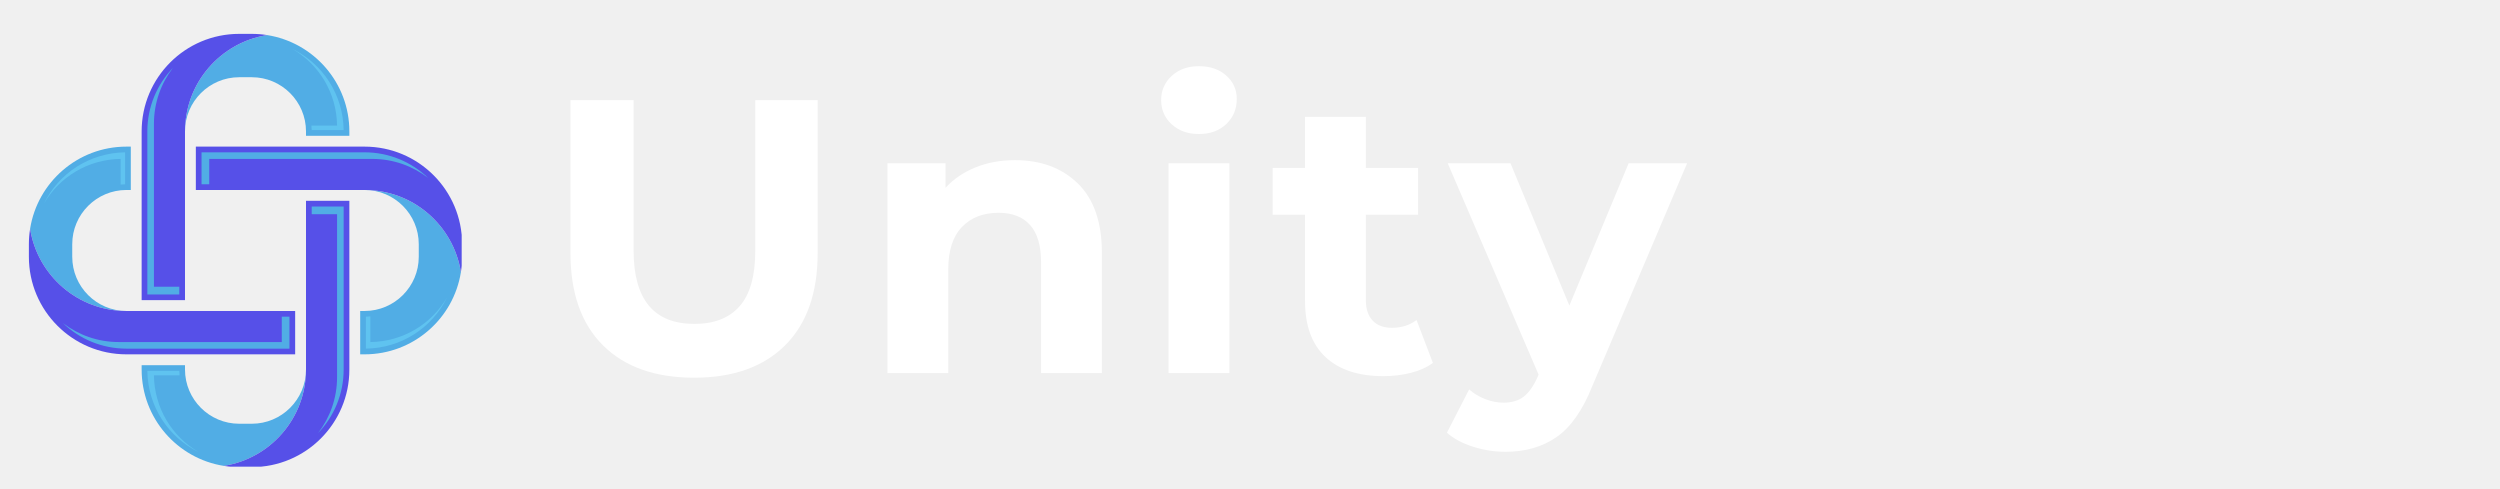
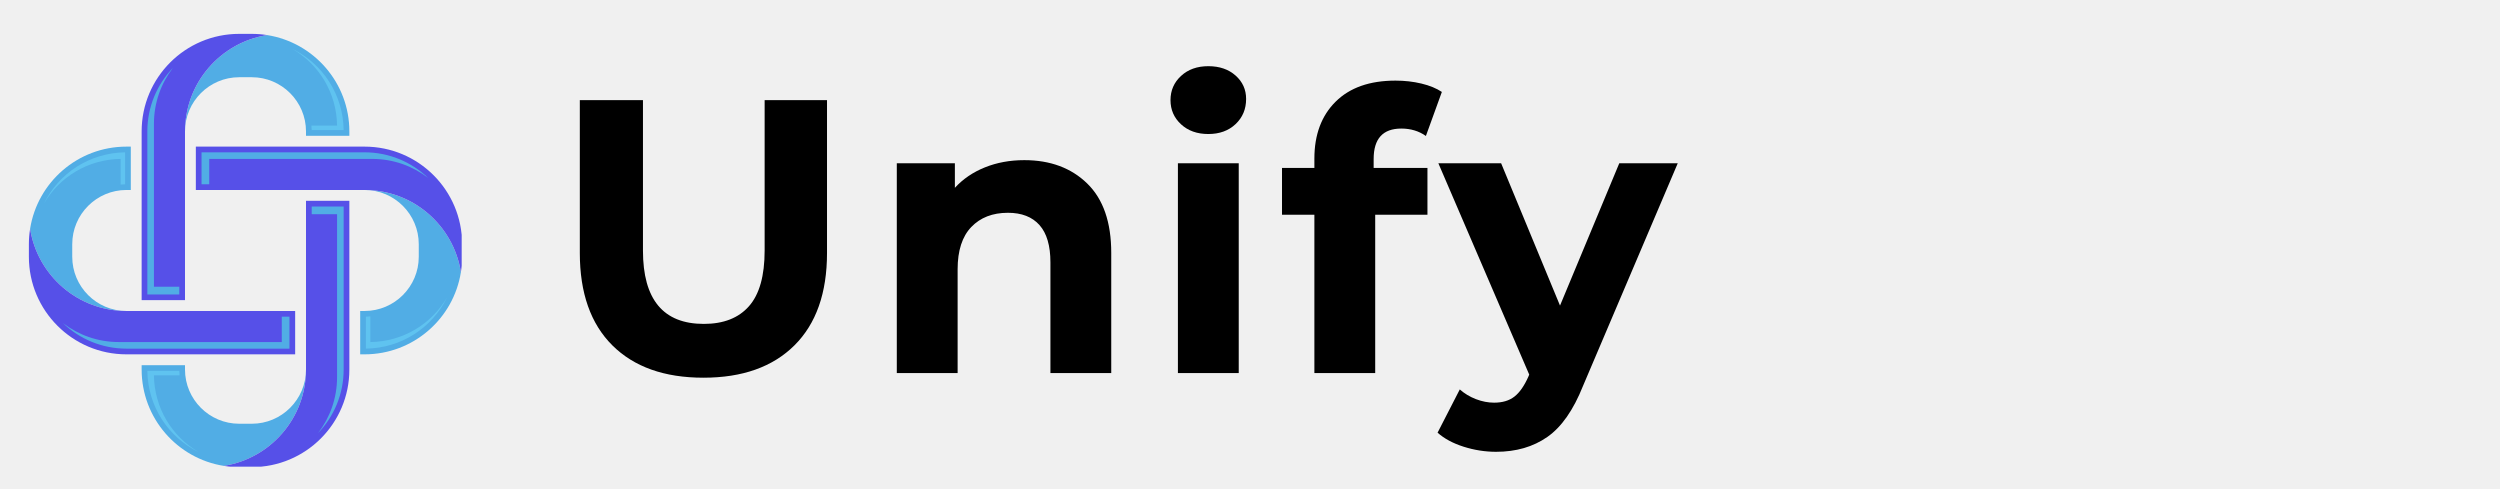
<svg xmlns="http://www.w3.org/2000/svg" width="1280" zoomAndPan="magnify" viewBox="200 150 960 250" height="250" preserveAspectRatio="xMidYMid meet" version="1.0">
  <defs>
    <g />
-     <clipPath id="651b13572f">
+     <clipPath id="fd249ac5ae">
      <path d="M 134 167.336 L 219 167.336 L 219 220 L 134 220 Z M 134 167.336 " clip-rule="nonzero" />
    </clipPath>
-     <clipPath id="926a4dad62">
+     <clipPath id="6cbd208370">
      <path d="M 112 167.336 L 177 167.336 L 177 304 L 112 304 Z M 112 167.336 " clip-rule="nonzero" />
    </clipPath>
-     <clipPath id="a7ecb91f53">
+     <clipPath id="73ee49a262">
      <path d="M 112 336 L 197 336 L 197 388.926 L 112 388.926 Z M 112 336 " clip-rule="nonzero" />
    </clipPath>
-     <clipPath id="b127d66a98">
+     <clipPath id="03c6b8955a">
      <path d="M 154.461 252.648 L 219 252.648 L 219 388.926 L 154.461 388.926 Z M 154.461 252.648 " clip-rule="nonzero" />
    </clipPath>
-     <clipPath id="f07ef0f905">
+     <clipPath id="ef6d615e4d">
      <path d="M 140.102 225 L 276.379 225 L 276.379 289.812 L 140.102 289.812 Z M 140.102 225 " clip-rule="nonzero" />
    </clipPath>
-     <clipPath id="63f5f3c599">
+     <clipPath id="0744b757a1">
      <path d="M 54.789 267 L 192 267 L 192 332 L 54.789 332 Z M 54.789 267 " clip-rule="nonzero" />
    </clipPath>
  </defs>
-   <g clip-path="url(#651b13572f)">
+   <g clip-path="url(#fd249ac5ae)">
    <path fill="#51ade5" d="M 134.719 217.285 C 134.719 201.984 147.168 189.539 162.469 189.539 L 168.926 189.539 C 184.223 189.539 196.672 201.984 196.672 217.285 L 196.672 219.523 L 218.871 219.523 L 218.871 217.285 C 218.871 192.383 200.637 171.738 176.793 167.961 C 152.949 171.738 134.719 192.383 134.719 217.285 " fill-opacity="1" fill-rule="nonzero" />
  </g>
  <path fill="#5fc3f0" d="M 189.711 175.062 C 203.391 182.988 212.352 197.633 212.586 214.32 L 199.441 214.32 C 199.516 215.074 199.566 215.836 199.586 216.602 L 215.949 216.602 C 215.691 198.441 205.285 182.66 189.711 175.062 " fill-opacity="1" fill-rule="nonzero" />
-   <g clip-path="url(#926a4dad62)">
+   <g clip-path="url(#6cbd208370)">
    <path fill="#5650e8" d="M 162.469 167.34 C 134.879 167.34 112.52 189.699 112.52 217.285 L 112.52 303.672 L 134.719 303.672 L 134.719 217.285 C 134.719 192.383 152.949 171.738 176.793 167.961 C 174.23 167.555 171.602 167.34 168.926 167.34 L 162.469 167.34 " fill-opacity="1" fill-rule="nonzero" />
  </g>
  <path fill="#51ade5" d="M 115.438 300.754 L 131.797 300.754 L 131.797 296.812 L 118.816 296.812 L 118.816 213.348 C 118.816 202.59 122.453 192.672 128.555 184.738 C 120.434 193.191 115.438 204.668 115.438 217.285 L 115.438 300.754 " fill-opacity="1" fill-rule="nonzero" />
-   <g clip-path="url(#a7ecb91f53)">
+   <g clip-path="url(#73ee49a262)">
    <path fill="#51ade5" d="M 196.672 339.207 C 196.672 354.508 184.223 366.957 168.926 366.957 L 162.469 366.957 C 147.168 366.957 134.719 354.508 134.719 339.207 L 134.719 336.969 L 112.52 336.969 L 112.52 339.207 C 112.52 364.113 130.754 384.758 154.598 388.531 C 178.441 384.758 196.672 364.113 196.672 339.207 " fill-opacity="1" fill-rule="nonzero" />
  </g>
  <path fill="#5fc3f0" d="M 141.68 381.434 C 128 373.504 119.039 358.863 118.805 342.176 L 131.949 342.176 C 131.879 341.422 131.824 340.66 131.805 339.891 L 115.441 339.891 C 115.699 358.051 126.105 373.836 141.68 381.434 " fill-opacity="1" fill-rule="nonzero" />
-   <g clip-path="url(#b127d66a98)">
+   <g clip-path="url(#03c6b8955a)">
    <path fill="#5650e8" d="M 168.926 389.156 C 196.508 389.156 218.871 366.793 218.871 339.207 L 218.871 252.82 L 196.672 252.82 L 196.672 339.207 C 196.672 364.113 178.441 384.758 154.598 388.531 C 157.16 388.941 159.793 389.156 162.469 389.156 L 168.926 389.156 " fill-opacity="1" fill-rule="nonzero" />
  </g>
  <path fill="#51ade5" d="M 215.953 255.742 L 199.594 255.742 L 199.594 259.68 L 212.578 259.68 L 212.578 343.148 C 212.578 353.906 208.938 363.824 202.836 371.758 C 210.957 363.301 215.953 351.828 215.953 339.207 L 215.953 255.742 " fill-opacity="1" fill-rule="nonzero" />
  <path fill="#51ade5" d="M 226.656 247.27 C 241.961 247.27 254.406 259.723 254.406 275.02 L 254.406 281.477 C 254.406 296.773 241.961 309.223 226.656 309.223 L 224.418 309.223 L 224.418 331.422 L 226.656 331.422 C 251.562 331.422 272.207 313.188 275.98 289.344 C 272.207 265.5 251.562 247.27 226.656 247.27 " fill-opacity="1" fill-rule="nonzero" />
  <path fill="#5fc3f0" d="M 268.883 302.262 C 260.953 315.941 246.309 324.902 229.621 325.137 L 229.621 311.992 C 228.871 312.066 228.109 312.117 227.34 312.137 L 227.34 328.5 C 245.5 328.242 261.285 317.836 268.883 302.262 " fill-opacity="1" fill-rule="nonzero" />
-   <g clip-path="url(#f07ef0f905)">
+   <g clip-path="url(#ef6d615e4d)">
    <path fill="#5650e8" d="M 276.605 275.02 C 276.605 247.434 254.242 225.07 226.656 225.07 L 140.27 225.07 L 140.27 247.27 L 226.656 247.27 C 251.562 247.27 272.207 265.5 275.98 289.344 C 276.387 286.781 276.605 284.152 276.605 281.477 L 276.605 275.02 " fill-opacity="1" fill-rule="nonzero" />
  </g>
  <path fill="#51ade5" d="M 143.191 227.988 L 143.191 244.352 L 147.133 244.352 L 147.133 231.367 L 230.598 231.367 C 241.355 231.367 251.27 235.004 259.207 241.105 C 250.75 232.988 239.273 227.988 226.656 227.988 L 143.191 227.988 " fill-opacity="1" fill-rule="nonzero" />
  <path fill="#51ade5" d="M 104.734 309.223 C 89.434 309.223 76.988 296.773 76.988 281.477 L 76.988 275.02 C 76.988 259.723 89.434 247.27 104.734 247.27 L 106.973 247.27 L 106.973 225.07 L 104.734 225.07 C 79.828 225.07 59.188 243.305 55.41 267.148 C 59.188 290.992 79.828 309.223 104.734 309.223 " fill-opacity="1" fill-rule="nonzero" />
  <path fill="#5fc3f0" d="M 62.508 254.234 C 70.438 240.551 85.082 231.59 101.766 231.359 L 101.766 244.504 C 102.523 244.43 103.285 244.375 104.051 244.359 L 104.051 227.996 C 85.891 228.25 70.105 238.656 62.508 254.234 " fill-opacity="1" fill-rule="nonzero" />
-   <g clip-path="url(#63f5f3c599)">
+   <g clip-path="url(#0744b757a1)">
    <path fill="#5650e8" d="M 54.789 281.477 C 54.789 309.062 77.148 331.422 104.734 331.422 L 191.121 331.422 L 191.121 309.223 L 104.734 309.223 C 79.828 309.223 59.188 290.992 55.41 267.148 C 55.004 269.711 54.789 272.344 54.789 275.02 L 54.789 281.477 " fill-opacity="1" fill-rule="nonzero" />
  </g>
  <path fill="#51ade5" d="M 188.199 328.504 L 188.199 312.145 L 184.262 312.145 L 184.262 325.129 L 100.793 325.129 C 90.035 325.129 80.117 321.488 72.188 315.391 C 80.641 323.508 92.117 328.504 104.734 328.504 L 188.199 328.504 " fill-opacity="1" fill-rule="nonzero" />
-   <g fill="#ffffff" fill-opacity="1">
-     <g transform="translate(316.7028, 340.9935)">
+   <g fill="#000000" fill-opacity="1">
+     <g transform="translate(321.4927, 340.9935)">
      <g>
        <path d="M 78.656 2.391 C 58.688 2.391 43.145 -3.129 32.031 -14.172 C 20.926 -25.223 15.375 -40.992 15.375 -61.484 L 15.375 -139.734 L 47.703 -139.734 L 47.703 -62.688 C 47.703 -37.664 58.086 -25.156 78.859 -25.156 C 88.961 -25.156 96.676 -28.18 102 -34.234 C 107.332 -40.285 110 -49.77 110 -62.688 L 110 -139.734 L 141.938 -139.734 L 141.938 -61.484 C 141.938 -40.992 136.379 -25.223 125.266 -14.172 C 114.148 -3.129 98.613 2.391 78.656 2.391 Z M 78.656 2.391 " />
      </g>
    </g>
  </g>
-   <g fill="#ffffff" fill-opacity="1">
-     <g transform="translate(479.9962, 340.9935)">
+   <g fill="#000000" fill-opacity="1">
+     <g transform="translate(484.7861, 340.9935)">
      <g>
        <path d="M 79.656 -109 C 92.957 -109 103.703 -105.004 111.891 -97.016 C 120.078 -89.035 124.172 -77.191 124.172 -61.484 L 124.172 0 L 93.031 0 L 93.031 -56.688 C 93.031 -65.207 91.164 -71.562 87.438 -75.75 C 83.707 -79.945 78.316 -82.047 71.266 -82.047 C 63.41 -82.047 57.156 -79.613 52.5 -74.75 C 47.844 -69.895 45.516 -62.676 45.516 -53.094 L 45.516 0 L 14.375 0 L 14.375 -107.391 L 44.109 -107.391 L 44.109 -94.828 C 48.242 -99.348 53.367 -102.836 59.484 -105.297 C 65.609 -107.766 72.332 -109 79.656 -109 Z M 79.656 -109 " />
      </g>
    </g>
  </g>
-   <g fill="#ffffff" fill-opacity="1">
-     <g transform="translate(623.9259, 340.9935)">
+   <g fill="#000000" fill-opacity="1">
+     <g transform="translate(628.7159, 340.9935)">
      <g>
        <path d="M 14.375 -107.391 L 45.516 -107.391 L 45.516 0 L 14.375 0 Z M 29.938 -122.375 C 24.219 -122.375 19.562 -124.035 15.969 -127.359 C 12.375 -130.68 10.578 -134.805 10.578 -139.734 C 10.578 -144.66 12.375 -148.785 15.969 -152.109 C 19.562 -155.441 24.219 -157.109 29.938 -157.109 C 35.664 -157.109 40.32 -155.508 43.906 -152.312 C 47.5 -149.113 49.297 -145.125 49.297 -140.344 C 49.297 -135.145 47.5 -130.848 43.906 -127.453 C 40.32 -124.066 35.664 -122.375 29.938 -122.375 Z M 29.938 -122.375 " />
      </g>
    </g>
  </g>
-   <g fill="#ffffff" fill-opacity="1">
-     <g transform="translate(690.0019, 340.9935)">
+   <g fill="#000000" fill-opacity="1">
+     <g transform="translate(694.7919, 340.9935)">
      <g>
-         <path d="M 83.641 -5.188 C 80.578 -2.926 76.816 -1.227 72.359 -0.094 C 67.898 1.031 63.211 1.594 58.297 1.594 C 45.516 1.594 35.629 -1.664 28.641 -8.188 C 21.66 -14.707 18.172 -24.289 18.172 -36.938 L 18.172 -81.047 L 1.594 -81.047 L 1.594 -105 L 18.172 -105 L 18.172 -131.156 L 49.312 -131.156 L 49.312 -105 L 76.062 -105 L 76.062 -81.047 L 49.312 -81.047 L 49.312 -37.328 C 49.312 -32.805 50.473 -29.312 52.797 -26.844 C 55.129 -24.383 58.426 -23.156 62.688 -23.156 C 67.602 -23.156 71.797 -24.488 75.266 -27.156 Z M 83.641 -5.188 " />
+         <path d="M 48.516 -105 L 76.062 -105 L 76.062 -81.047 L 49.312 -81.047 L 49.312 0 L 18.172 0 L 18.172 -81.047 L 1.594 -81.047 L 1.594 -105 L 18.172 -105 L 18.172 -109.797 C 18.172 -122.035 21.797 -131.75 29.047 -138.938 C 36.297 -146.125 46.508 -149.719 59.688 -149.719 C 64.344 -149.719 68.766 -149.219 72.953 -148.219 C 77.148 -147.219 80.645 -145.785 83.438 -143.922 L 75.266 -121.375 C 71.672 -123.906 67.477 -125.172 62.688 -125.172 C 53.238 -125.172 48.516 -119.977 48.516 -109.594 Z M 48.516 -105 " />
      </g>
    </g>
  </g>
-   <g fill="#ffffff" fill-opacity="1">
-     <g transform="translate(782.8276, 340.9935)">
+   <g fill="#000000" fill-opacity="1">
+     <g transform="translate(778.0356, 340.9935)">
      <g>
        <path d="M 120.969 -107.391 L 72.469 6.594 C 67.539 18.969 61.445 27.68 54.188 32.734 C 46.938 37.797 38.191 40.328 27.953 40.328 C 22.359 40.328 16.832 39.461 11.375 37.734 C 5.914 36.004 1.457 33.609 -2 30.547 L 9.375 8.391 C 11.77 10.516 14.531 12.176 17.656 13.375 C 20.789 14.57 23.891 15.172 26.953 15.172 C 31.211 15.172 34.672 14.141 37.328 12.078 C 39.992 10.016 42.391 6.586 44.516 1.797 L 44.922 0.797 L -1.594 -107.391 L 30.547 -107.391 L 60.688 -34.531 L 91.031 -107.391 Z M 120.969 -107.391 " />
      </g>
    </g>
  </g>
</svg>
